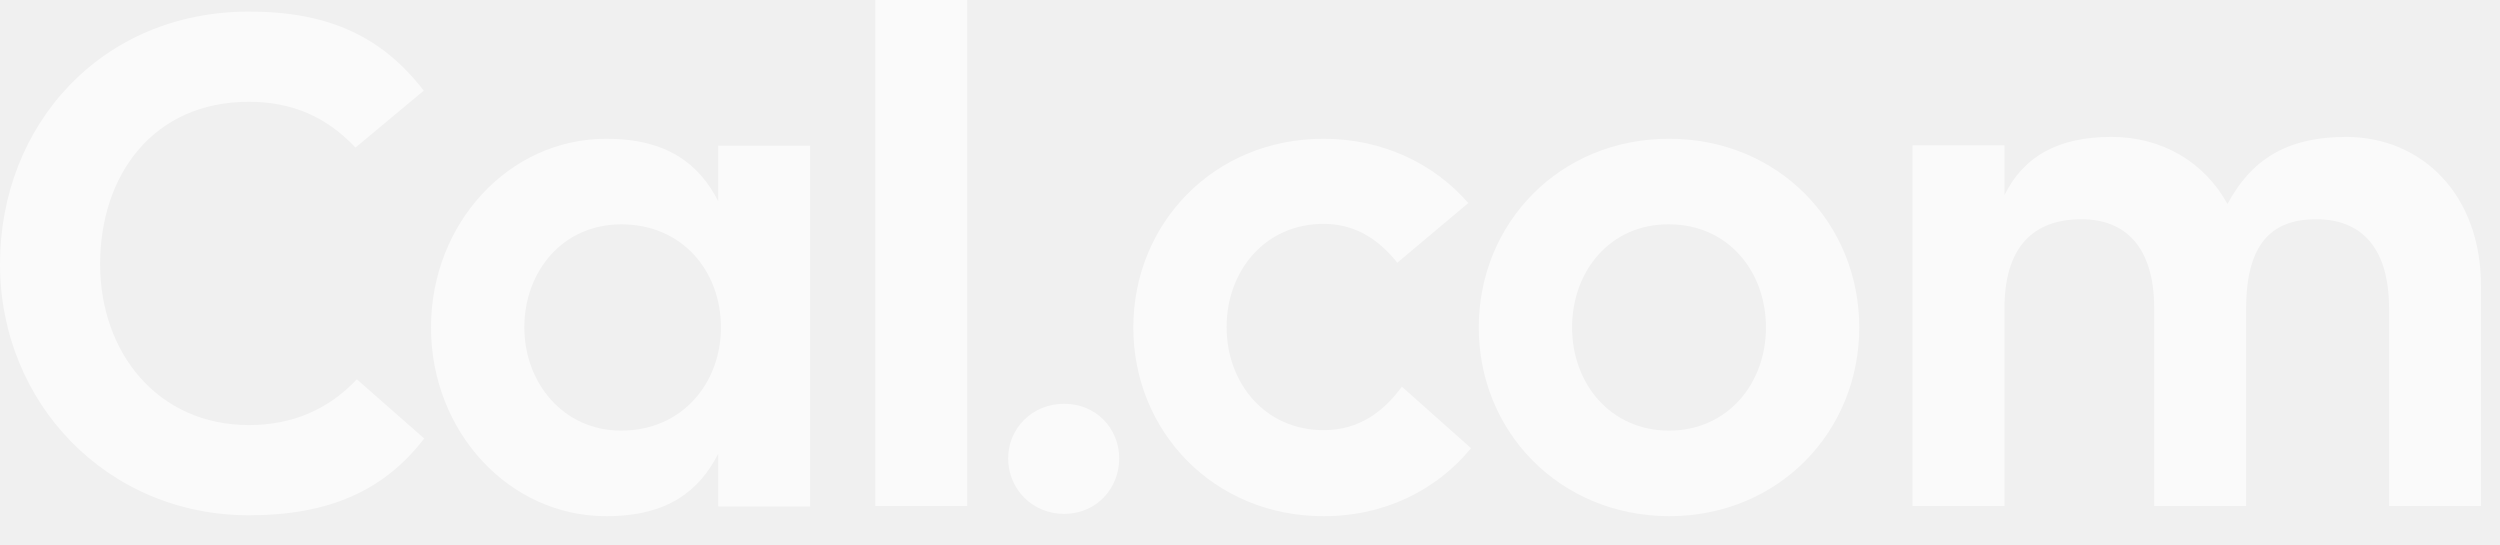
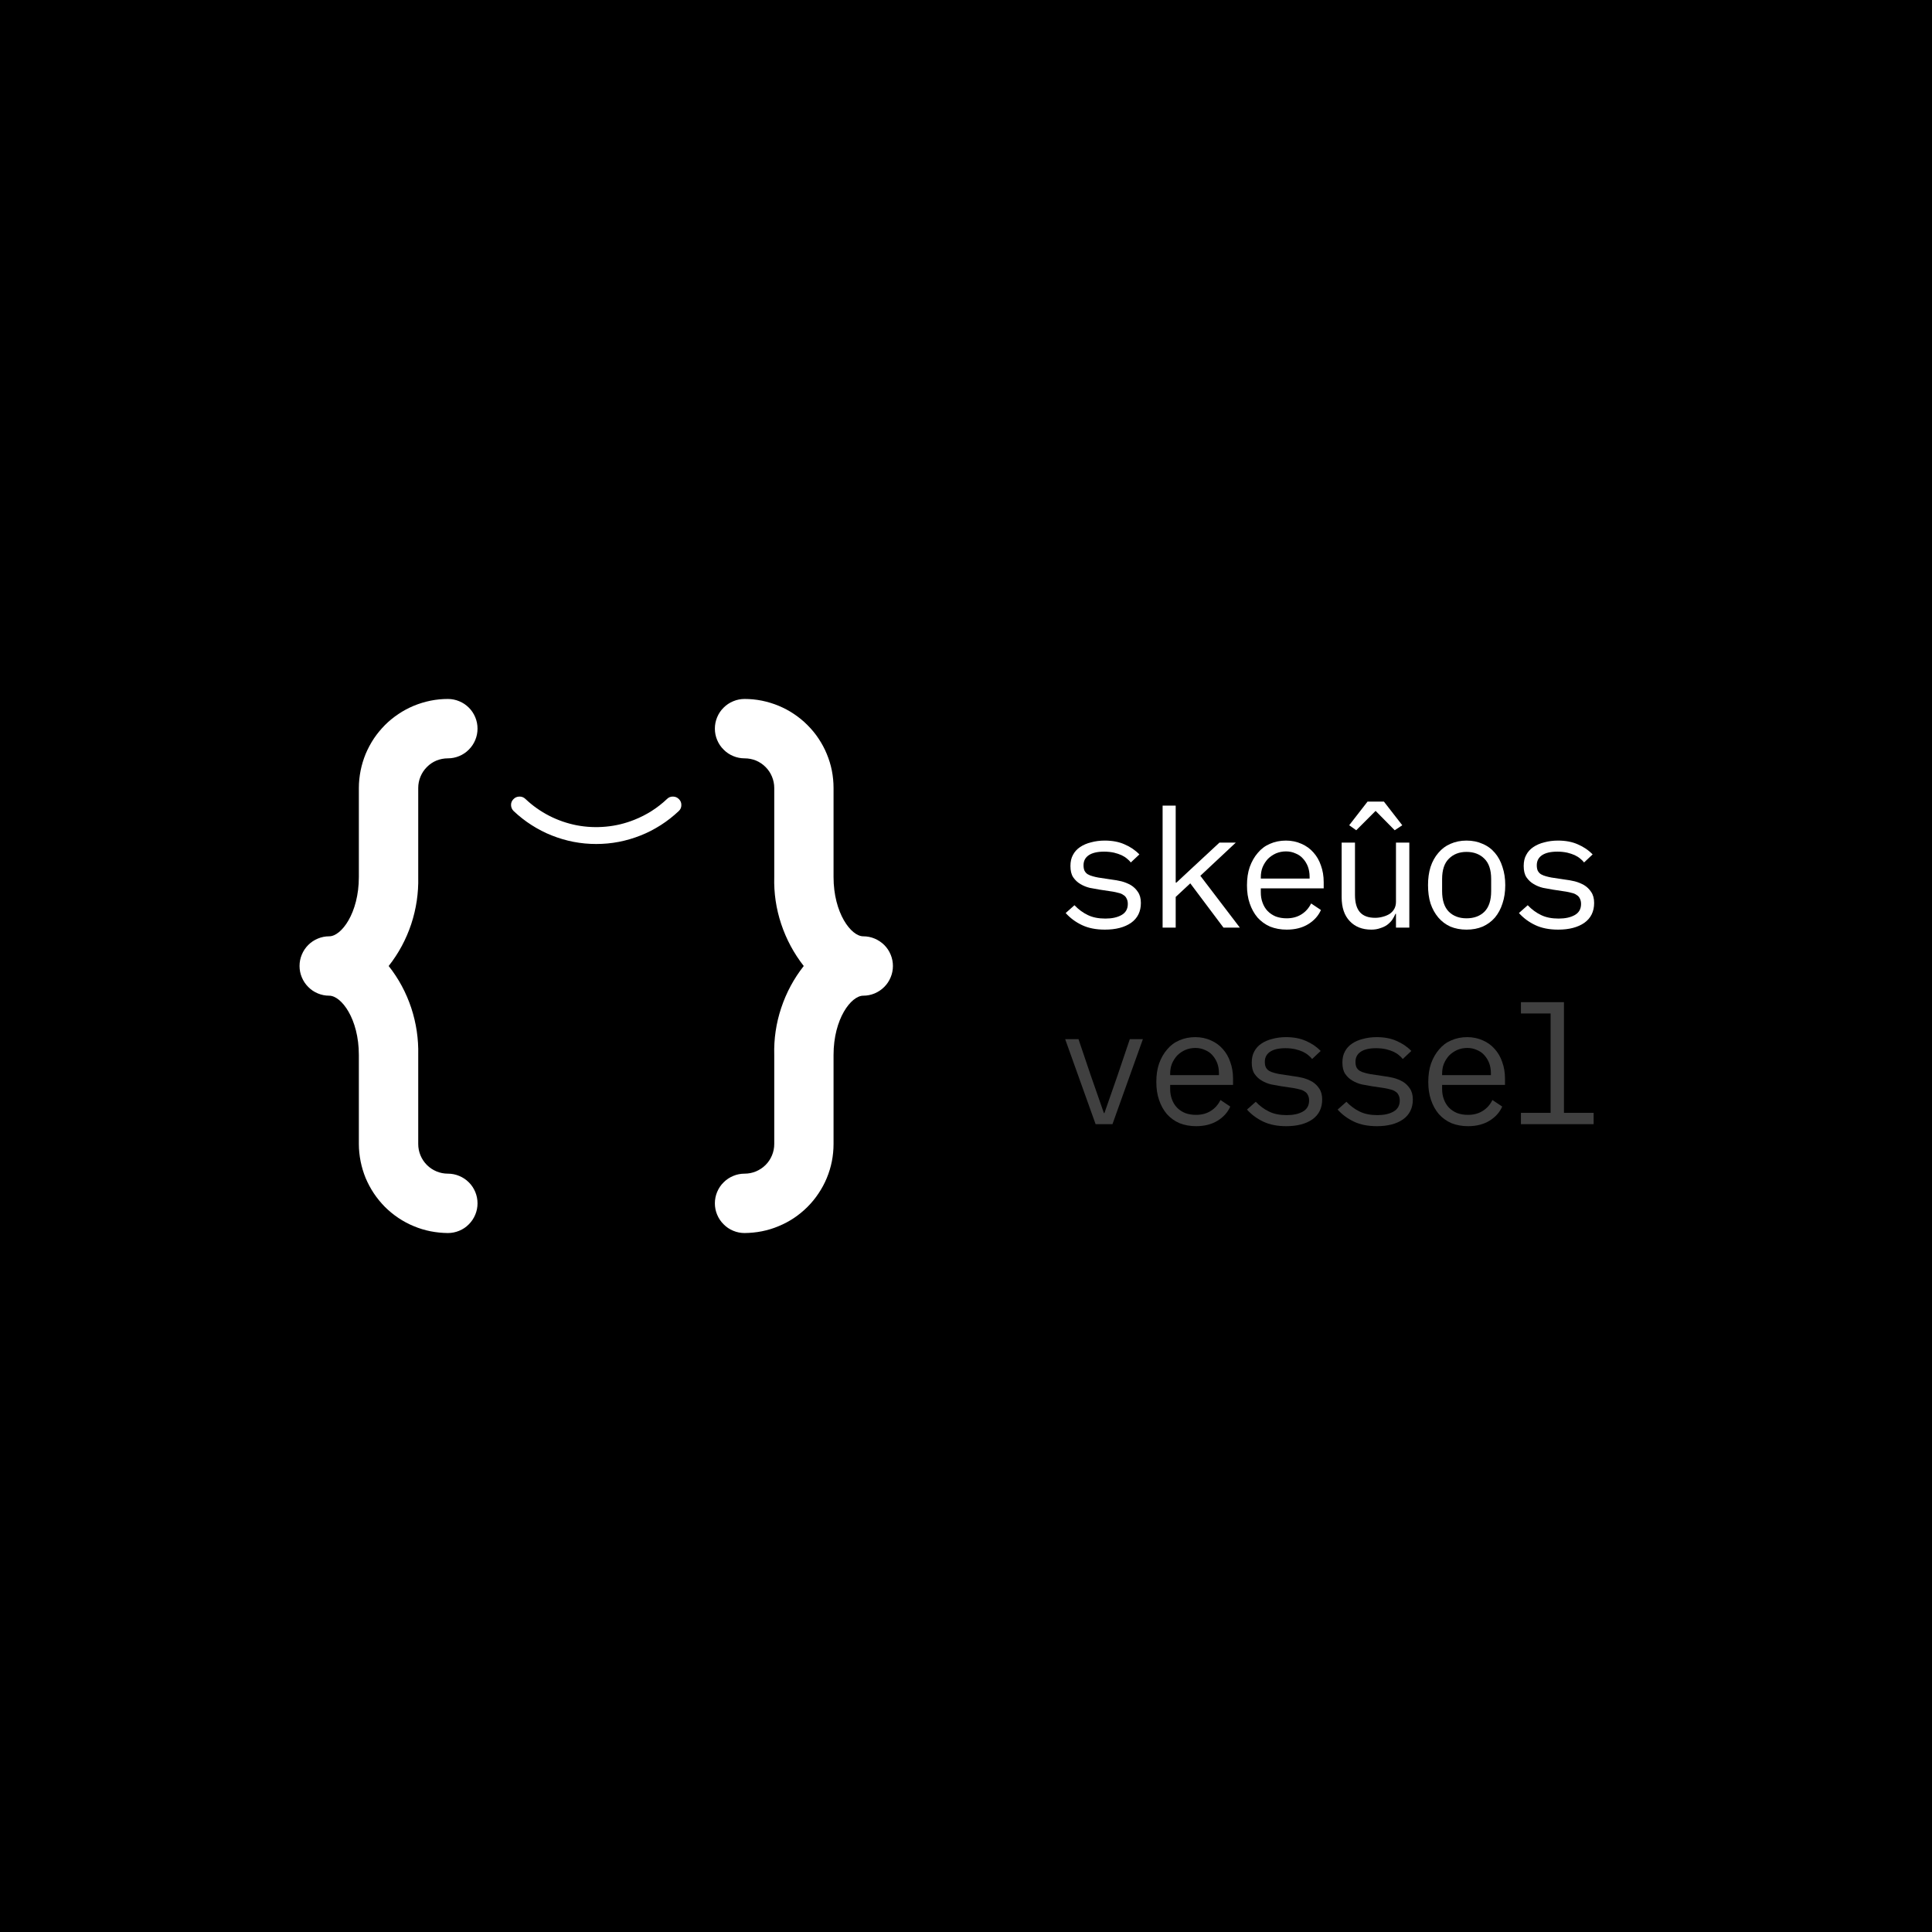
- <svg xmlns="http://www.w3.org/2000/svg" width="101" height="22" viewBox="0 0 101 22" fill="none">
-   <path d="M10.058 20.817C4.321 20.817 0 16.276 0 10.67C0 5.046 4.101 0.468 10.058 0.468C13.221 0.468 15.409 1.439 17.119 3.663L14.361 5.962C13.203 4.728 11.805 4.112 10.058 4.112C6.178 4.112 4.045 7.083 4.045 10.67C4.045 14.258 6.381 17.173 10.058 17.173C11.787 17.173 13.258 16.557 14.416 15.323L17.137 17.715C15.501 19.845 13.258 20.817 10.058 20.817Z" fill="#fafafa" />
-   <path d="M29.016 5.886H32.73V20.461H29.016V18.331C28.244 19.845 26.957 20.854 24.493 20.854C20.558 20.854 17.413 17.434 17.413 13.23C17.413 9.025 20.558 5.606 24.493 5.606C26.938 5.606 28.244 6.615 29.016 8.128V5.886ZM29.126 13.23C29.126 10.95 27.563 9.063 25.099 9.063C22.727 9.063 21.183 10.969 21.183 13.23C21.183 15.435 22.727 17.397 25.099 17.397C27.545 17.397 29.126 15.491 29.126 13.23Z" fill="#fafafa" />
-   <path d="M35.36 0H39.074V20.443H35.36V0Z" fill="#fafafa" />
-   <path d="M40.729 18.518C40.729 17.322 41.685 16.313 42.991 16.313C44.296 16.313 45.216 17.322 45.216 18.518C45.216 19.752 44.278 20.761 42.991 20.761C41.704 20.761 40.729 19.752 40.729 18.518Z" fill="#fafafa" />
-   <path d="M59.43 18.107C58.05 19.788 55.954 20.854 53.472 20.854C49.04 20.854 45.786 17.434 45.786 13.23C45.786 9.025 49.04 5.606 53.472 5.606C55.862 5.606 57.94 6.615 59.319 8.203L56.451 10.614C55.734 9.717 54.796 9.044 53.472 9.044C51.1 9.044 49.555 10.95 49.555 13.211C49.555 15.472 51.1 17.378 53.472 17.378C54.906 17.378 55.899 16.631 56.635 15.621L59.43 18.107Z" fill="#fafafa" />
-   <path d="M59.742 13.23C59.742 9.025 62.997 5.606 67.428 5.606C71.86 5.606 75.114 9.025 75.114 13.23C75.114 17.434 71.86 20.854 67.428 20.854C62.997 20.835 59.742 17.434 59.742 13.23ZM71.345 13.23C71.345 10.95 69.8 9.063 67.428 9.063C65.056 9.044 63.512 10.95 63.512 13.23C63.512 15.491 65.056 17.397 67.428 17.397C69.8 17.397 71.345 15.491 71.345 13.23Z" fill="#fafafa" />
-   <path d="M100.232 11.548V20.443H96.518V12.464C96.518 9.941 95.341 8.857 93.576 8.857C91.921 8.857 90.744 9.68 90.744 12.464V20.443H87.03V12.464C87.03 9.941 85.835 8.857 84.088 8.857C82.433 8.857 80.98 9.68 80.98 12.464V20.443H77.266V5.868H80.98V7.886C81.752 6.316 83.15 5.531 85.301 5.531C87.343 5.531 89.052 6.54 89.99 8.241C90.928 6.503 92.307 5.531 94.808 5.531C97.86 5.55 100.232 7.867 100.232 11.548Z" fill="#fafafa" />
+ <svg xmlns="http://www.w3.org/2000/svg" width="160" zoomAndPan="magnify" viewBox="0 0 120 120" height="160" preserveAspectRatio="xMidYMid meet" version="1.0">
+   <defs>
+     <filter x="0%" y="0%" width="100%" height="100%" id="3b210a8165">
+       <feColorMatrix values="0 0 0 0 1 0 0 0 0 1 0 0 0 0 1 0 0 0 1 0" color-interpolation-filters="sRGB" />
+     </filter>
+     <g />
+     <clipPath id="10132f24bd">
+       <path d="M 4.605 6.414 L 16 6.414 L 16 39.562 L 4.605 39.562 Z M 4.605 6.414 " clip-rule="nonzero" />
+     </clipPath>
+     <clipPath id="c292b6eeb1">
+       <path d="M 30 6.414 L 41.469 6.414 L 41.469 39.562 L 30 39.562 Z M 30 6.414 " clip-rule="nonzero" />
+     </clipPath>
+     <clipPath id="363bbc9c74">
+       <path d="M 17.723 12.379 L 28.348 12.379 L 28.348 16 L 17.723 16 Z M 17.723 12.379 " clip-rule="nonzero" />
+     </clipPath>
+     <clipPath id="f1ec6675cd">
+       <rect x="0" width="46" y="0" height="46" />
+     </clipPath>
+     <clipPath id="fb1c83bcb9">
+       <path d="M 29 5 L 34.602 5 L 34.602 11 L 29 11 Z M 29 5 " clip-rule="nonzero" />
+     </clipPath>
+     <clipPath id="0b163f056e">
+       <rect x="0" width="35" y="0" height="14" />
+     </clipPath>
+     <mask id="63c955db82">
+       <g filter="url(#3b210a8165)">
+         <rect x="-12" width="144" fill="#000000" y="-12" height="144" fill-opacity="0.25" />
+       </g>
+     </mask>
+     <clipPath id="8c8ece2506">
+       <path d="M 0.281 0.039 L 34.602 0.039 L 34.602 13.719 L 0.281 13.719 Z M 0.281 0.039 " clip-rule="nonzero" />
+     </clipPath>
+     <clipPath id="f826f48983">
+       <rect x="0" width="35" y="0" height="14" />
+     </clipPath>
+     <clipPath id="d89a0e2835">
+       <rect x="0" width="35" y="0" height="14" />
+     </clipPath>
+   </defs>
+   <rect x="-12" width="144" fill="#ffffff" y="-12" height="144" fill-opacity="1" />
+   <rect x="-12" width="144" fill="#000000" y="-12" height="144" fill-opacity="1" />
+   <g transform="matrix(1, 0, 0, 1, 14, 37)">
+     <g clip-path="url(#f1ec6675cd)">
+       <g clip-path="url(#10132f24bd)">
+         <path fill="#ffffff" d="M 13.82 39.586 C 13.457 39.582 13.098 39.547 12.742 39.477 C 12.383 39.406 12.039 39.301 11.703 39.16 C 11.367 39.023 11.051 38.852 10.75 38.652 C 10.445 38.449 10.168 38.219 9.91 37.965 C 9.656 37.707 9.426 37.426 9.223 37.125 C 9.023 36.824 8.852 36.504 8.711 36.172 C 8.574 35.836 8.469 35.488 8.398 35.133 C 8.328 34.777 8.289 34.418 8.289 34.055 L 8.289 28.527 C 8.289 26.277 7.199 24.844 6.449 24.844 C 6.203 24.844 5.969 24.797 5.742 24.703 C 5.516 24.609 5.316 24.477 5.145 24.301 C 4.973 24.129 4.84 23.93 4.746 23.703 C 4.652 23.48 4.605 23.242 4.605 23 C 4.605 22.754 4.652 22.52 4.746 22.293 C 4.84 22.066 4.973 21.867 5.145 21.695 C 5.316 21.523 5.516 21.391 5.742 21.297 C 5.969 21.203 6.203 21.156 6.449 21.156 C 7.199 21.156 8.289 19.719 8.289 17.473 L 8.289 11.941 C 8.289 11.578 8.328 11.219 8.398 10.863 C 8.469 10.508 8.574 10.164 8.711 9.828 C 8.852 9.492 9.023 9.176 9.223 8.871 C 9.426 8.57 9.656 8.293 9.91 8.035 C 10.168 7.777 10.445 7.551 10.75 7.348 C 11.051 7.145 11.367 6.977 11.703 6.836 C 12.039 6.699 12.383 6.594 12.742 6.52 C 13.098 6.449 13.457 6.414 13.82 6.414 C 14.062 6.414 14.297 6.461 14.523 6.555 C 14.75 6.648 14.949 6.781 15.121 6.953 C 15.293 7.125 15.426 7.324 15.52 7.551 C 15.613 7.777 15.66 8.012 15.66 8.258 C 15.66 8.5 15.613 8.738 15.52 8.961 C 15.426 9.188 15.293 9.387 15.121 9.559 C 14.949 9.734 14.75 9.867 14.523 9.961 C 14.297 10.055 14.062 10.102 13.82 10.102 C 13.574 10.102 13.34 10.148 13.113 10.238 C 12.887 10.332 12.688 10.465 12.516 10.641 C 12.344 10.812 12.211 11.012 12.117 11.238 C 12.023 11.465 11.977 11.699 11.977 11.941 L 11.977 17.473 C 12 18.473 11.855 19.445 11.543 20.395 C 11.227 21.344 10.762 22.211 10.141 23 C 10.762 23.785 11.227 24.652 11.543 25.602 C 11.855 26.551 12 27.527 11.977 28.527 L 11.977 34.055 C 11.977 34.301 12.023 34.535 12.117 34.762 C 12.211 34.988 12.344 35.188 12.516 35.359 C 12.688 35.531 12.887 35.664 13.113 35.758 C 13.34 35.852 13.574 35.898 13.82 35.898 C 14.062 35.898 14.297 35.945 14.523 36.039 C 14.75 36.133 14.949 36.266 15.121 36.438 C 15.293 36.609 15.426 36.809 15.52 37.035 C 15.613 37.262 15.66 37.496 15.66 37.742 C 15.66 37.984 15.613 38.223 15.52 38.445 C 15.426 38.672 15.293 38.871 15.121 39.043 C 14.949 39.219 14.75 39.352 14.523 39.445 C 14.297 39.539 14.062 39.586 13.82 39.586 Z M 13.82 39.586 " fill-opacity="1" fill-rule="nonzero" />
+       </g>
+       <g clip-path="url(#c292b6eeb1)">
+         <path fill="#ffffff" d="M 32.246 39.586 C 32.004 39.586 31.766 39.539 31.543 39.445 C 31.316 39.352 31.117 39.219 30.945 39.043 C 30.77 38.871 30.637 38.672 30.543 38.445 C 30.449 38.223 30.402 37.984 30.402 37.742 C 30.402 37.496 30.449 37.262 30.543 37.035 C 30.637 36.809 30.77 36.609 30.945 36.438 C 31.117 36.266 31.316 36.133 31.543 36.039 C 31.766 35.945 32.004 35.898 32.246 35.898 C 32.492 35.898 32.727 35.852 32.953 35.758 C 33.176 35.664 33.375 35.531 33.551 35.359 C 33.723 35.188 33.855 34.988 33.949 34.762 C 34.043 34.535 34.09 34.301 34.09 34.055 L 34.09 28.527 C 34.062 27.527 34.207 26.551 34.523 25.602 C 34.84 24.652 35.305 23.785 35.922 23 C 35.305 22.211 34.84 21.344 34.523 20.395 C 34.207 19.445 34.062 18.473 34.09 17.473 L 34.09 11.941 C 34.09 11.699 34.043 11.465 33.949 11.238 C 33.855 11.012 33.723 10.812 33.551 10.641 C 33.375 10.465 33.176 10.332 32.953 10.238 C 32.727 10.148 32.492 10.102 32.246 10.102 C 32.004 10.102 31.766 10.055 31.543 9.961 C 31.316 9.867 31.117 9.734 30.945 9.559 C 30.77 9.387 30.637 9.188 30.543 8.961 C 30.449 8.738 30.402 8.5 30.402 8.258 C 30.402 8.012 30.449 7.777 30.543 7.551 C 30.637 7.324 30.77 7.125 30.945 6.953 C 31.117 6.781 31.316 6.648 31.543 6.555 C 31.766 6.461 32.004 6.414 32.246 6.414 C 32.609 6.414 32.969 6.449 33.324 6.52 C 33.68 6.594 34.027 6.699 34.359 6.836 C 34.695 6.977 35.016 7.145 35.316 7.348 C 35.617 7.551 35.898 7.777 36.152 8.035 C 36.41 8.293 36.641 8.57 36.84 8.871 C 37.043 9.176 37.215 9.492 37.352 9.828 C 37.492 10.164 37.598 10.508 37.668 10.863 C 37.738 11.219 37.773 11.578 37.773 11.941 L 37.773 17.473 C 37.773 19.719 38.867 21.156 39.617 21.156 C 39.863 21.156 40.098 21.203 40.324 21.297 C 40.547 21.391 40.746 21.523 40.922 21.695 C 41.094 21.867 41.227 22.066 41.32 22.293 C 41.414 22.52 41.461 22.754 41.461 23 C 41.461 23.242 41.414 23.48 41.32 23.703 C 41.227 23.93 41.094 24.129 40.922 24.301 C 40.746 24.477 40.547 24.609 40.324 24.703 C 40.098 24.797 39.863 24.844 39.617 24.844 C 38.867 24.844 37.773 26.277 37.773 28.527 L 37.773 34.055 C 37.773 34.418 37.738 34.777 37.668 35.133 C 37.598 35.488 37.492 35.836 37.352 36.172 C 37.215 36.504 37.043 36.824 36.84 37.125 C 36.641 37.426 36.41 37.707 36.152 37.965 C 35.898 38.219 35.617 38.449 35.316 38.652 C 35.016 38.852 34.695 39.023 34.359 39.16 C 34.027 39.301 33.68 39.406 33.324 39.477 C 32.969 39.547 32.609 39.582 32.246 39.586 Z M 32.246 39.586 " fill-opacity="1" fill-rule="nonzero" />
+       </g>
+       <g clip-path="url(#363bbc9c74)">
+         <path fill="#ffffff" d="M 17.902 13.375 C 17.801 13.273 17.746 13.152 17.742 13.008 C 17.738 12.863 17.789 12.738 17.891 12.637 C 17.992 12.531 18.113 12.48 18.262 12.477 C 18.406 12.473 18.531 12.523 18.637 12.625 C 19.078 13.043 19.57 13.391 20.117 13.672 C 20.66 13.949 21.23 14.145 21.828 14.262 C 22.43 14.375 23.031 14.402 23.641 14.344 C 24.246 14.289 24.836 14.145 25.402 13.918 C 26.16 13.617 26.836 13.188 27.43 12.625 C 27.531 12.523 27.656 12.473 27.805 12.477 C 27.949 12.48 28.07 12.531 28.172 12.637 C 28.273 12.738 28.324 12.863 28.32 13.008 C 28.32 13.152 28.266 13.277 28.16 13.375 C 27.816 13.699 27.445 13.992 27.047 14.246 C 26.648 14.5 26.23 14.719 25.793 14.891 C 25.352 15.066 24.902 15.199 24.438 15.289 C 23.973 15.379 23.504 15.422 23.031 15.422 C 22.559 15.422 22.09 15.379 21.625 15.289 C 21.16 15.199 20.711 15.066 20.27 14.891 C 19.832 14.719 19.414 14.5 19.016 14.246 C 18.617 13.992 18.246 13.699 17.902 13.375 Z M 17.902 13.375 " fill-opacity="1" fill-rule="nonzero" />
+       </g>
+     </g>
+   </g>
+   <g transform="matrix(1, 0, 0, 1, 65, 47)">
+     <g clip-path="url(#0b163f056e)">
+       <g fill="#ffffff" fill-opacity="1">
+         <g transform="translate(0.503126, 10.616)">
+           <g>
+             <path d="M 3.125 0.125 C 2.57 0.125 2.098 0.031 1.703 -0.156 C 1.305 -0.344 0.969 -0.594 0.688 -0.906 L 1.234 -1.391 C 1.484 -1.129 1.758 -0.926 2.062 -0.781 C 2.363 -0.633 2.727 -0.562 3.156 -0.562 C 3.562 -0.562 3.895 -0.633 4.156 -0.781 C 4.414 -0.926 4.547 -1.156 4.547 -1.469 C 4.547 -1.602 4.52 -1.719 4.469 -1.812 C 4.426 -1.906 4.359 -1.977 4.266 -2.031 C 4.18 -2.094 4.082 -2.133 3.969 -2.156 C 3.863 -2.188 3.75 -2.211 3.625 -2.234 L 2.797 -2.359 C 2.609 -2.391 2.406 -2.426 2.188 -2.469 C 1.977 -2.52 1.785 -2.598 1.609 -2.703 C 1.43 -2.805 1.281 -2.945 1.156 -3.125 C 1.039 -3.301 0.984 -3.535 0.984 -3.828 C 0.984 -4.098 1.035 -4.328 1.141 -4.516 C 1.242 -4.711 1.391 -4.875 1.578 -5 C 1.773 -5.133 2.004 -5.234 2.266 -5.297 C 2.523 -5.367 2.805 -5.406 3.109 -5.406 C 3.586 -5.406 4 -5.328 4.344 -5.172 C 4.695 -5.023 5.004 -4.816 5.266 -4.547 L 4.734 -4.047 C 4.672 -4.129 4.594 -4.207 4.5 -4.281 C 4.406 -4.363 4.289 -4.438 4.156 -4.5 C 4.02 -4.562 3.863 -4.613 3.688 -4.656 C 3.508 -4.695 3.305 -4.719 3.078 -4.719 C 2.66 -4.719 2.344 -4.645 2.125 -4.5 C 1.906 -4.352 1.797 -4.145 1.797 -3.875 C 1.797 -3.738 1.816 -3.625 1.859 -3.531 C 1.91 -3.438 1.977 -3.363 2.062 -3.312 C 2.156 -3.258 2.258 -3.219 2.375 -3.188 C 2.488 -3.156 2.602 -3.129 2.719 -3.109 L 3.547 -2.984 C 3.742 -2.961 3.945 -2.926 4.156 -2.875 C 4.363 -2.82 4.555 -2.742 4.734 -2.641 C 4.91 -2.535 5.055 -2.395 5.172 -2.219 C 5.297 -2.039 5.359 -1.812 5.359 -1.531 C 5.359 -1 5.156 -0.586 4.75 -0.297 C 4.344 -0.016 3.801 0.125 3.125 0.125 Z M 3.125 0.125 " />
+           </g>
+         </g>
+       </g>
+       <g fill="#ffffff" fill-opacity="1">
+         <g transform="translate(6.133615, 10.616)">
+           <g>
+             <path d="M 1.078 -7.578 L 1.891 -7.578 L 1.891 -2.797 L 1.938 -2.797 L 2.859 -3.656 L 4.609 -5.281 L 5.625 -5.281 L 3.422 -3.219 L 5.875 0 L 4.859 0 L 2.797 -2.75 L 1.891 -1.906 L 1.891 0 L 1.078 0 Z M 1.078 -7.578 " />
+           </g>
+         </g>
+       </g>
+       <g fill="#ffffff" fill-opacity="1">
+         <g transform="translate(11.7641, 10.616)">
+           <g>
+             <path d="M 3.156 0.125 C 2.781 0.125 2.438 0.062 2.125 -0.062 C 1.82 -0.195 1.562 -0.383 1.344 -0.625 C 1.133 -0.875 0.973 -1.164 0.859 -1.5 C 0.742 -1.832 0.688 -2.207 0.688 -2.625 C 0.688 -3.051 0.742 -3.43 0.859 -3.766 C 0.984 -4.109 1.148 -4.398 1.359 -4.641 C 1.566 -4.891 1.816 -5.078 2.109 -5.203 C 2.41 -5.336 2.742 -5.406 3.109 -5.406 C 3.461 -5.406 3.785 -5.336 4.078 -5.203 C 4.367 -5.078 4.613 -4.898 4.812 -4.672 C 5.02 -4.441 5.176 -4.172 5.281 -3.859 C 5.395 -3.547 5.453 -3.203 5.453 -2.828 L 5.453 -2.438 L 1.547 -2.438 L 1.547 -2.188 C 1.547 -1.957 1.582 -1.742 1.656 -1.547 C 1.727 -1.348 1.832 -1.176 1.969 -1.031 C 2.113 -0.883 2.285 -0.77 2.484 -0.688 C 2.691 -0.613 2.914 -0.578 3.156 -0.578 C 3.508 -0.578 3.816 -0.66 4.078 -0.828 C 4.336 -0.992 4.535 -1.219 4.672 -1.5 L 5.281 -1.094 C 5.125 -0.738 4.863 -0.445 4.5 -0.219 C 4.133 0.008 3.688 0.125 3.156 0.125 Z M 3.109 -4.734 C 2.891 -4.734 2.68 -4.691 2.484 -4.609 C 2.297 -4.523 2.129 -4.41 1.984 -4.266 C 1.848 -4.117 1.738 -3.945 1.656 -3.75 C 1.582 -3.562 1.547 -3.352 1.547 -3.125 L 1.547 -3.047 L 4.578 -3.047 L 4.578 -3.156 C 4.578 -3.395 4.539 -3.609 4.469 -3.797 C 4.395 -3.984 4.297 -4.145 4.172 -4.281 C 4.047 -4.426 3.891 -4.535 3.703 -4.609 C 3.523 -4.691 3.328 -4.734 3.109 -4.734 Z M 3.109 -4.734 " />
+           </g>
+         </g>
+       </g>
+       <g fill="#ffffff" fill-opacity="1">
+         <g transform="translate(17.39459, 10.616)">
+           <g>
+             <path d="M 4.312 -0.859 L 4.281 -0.859 C 4.227 -0.734 4.16 -0.609 4.078 -0.484 C 3.992 -0.367 3.891 -0.266 3.766 -0.172 C 3.648 -0.086 3.508 -0.02 3.344 0.031 C 3.176 0.094 2.988 0.125 2.781 0.125 C 2.219 0.125 1.77 -0.051 1.438 -0.406 C 1.102 -0.758 0.938 -1.254 0.938 -1.891 L 0.938 -5.281 L 1.766 -5.281 L 1.766 -2.031 C 1.766 -1.551 1.867 -1.191 2.078 -0.953 C 2.285 -0.723 2.598 -0.609 3.016 -0.609 C 3.172 -0.609 3.328 -0.629 3.484 -0.672 C 3.641 -0.711 3.781 -0.77 3.906 -0.844 C 4.031 -0.926 4.129 -1.031 4.203 -1.156 C 4.273 -1.281 4.312 -1.43 4.312 -1.609 L 4.312 -5.281 L 5.141 -5.281 L 5.141 0 L 4.312 0 Z M 3.562 -7.828 L 4.703 -6.359 L 4.234 -6.047 L 3.047 -7.25 L 1.844 -6.047 L 1.406 -6.359 L 2.547 -7.828 Z M 3.562 -7.828 " />
+           </g>
+         </g>
+       </g>
+       <g fill="#ffffff" fill-opacity="1">
+         <g transform="translate(23.02508, 10.616)">
+           <g>
+             <path d="M 3.062 0.125 C 2.695 0.125 2.363 0.062 2.062 -0.062 C 1.77 -0.195 1.52 -0.383 1.312 -0.625 C 1.102 -0.875 0.941 -1.164 0.828 -1.5 C 0.723 -1.832 0.672 -2.211 0.672 -2.641 C 0.672 -3.055 0.723 -3.43 0.828 -3.766 C 0.941 -4.109 1.102 -4.398 1.312 -4.641 C 1.52 -4.891 1.77 -5.078 2.062 -5.203 C 2.363 -5.336 2.695 -5.406 3.062 -5.406 C 3.438 -5.406 3.77 -5.336 4.062 -5.203 C 4.363 -5.078 4.617 -4.891 4.828 -4.641 C 5.035 -4.398 5.191 -4.109 5.297 -3.766 C 5.41 -3.43 5.469 -3.055 5.469 -2.641 C 5.469 -2.211 5.41 -1.832 5.297 -1.5 C 5.191 -1.164 5.035 -0.875 4.828 -0.625 C 4.617 -0.383 4.363 -0.195 4.062 -0.062 C 3.77 0.062 3.438 0.125 3.062 0.125 Z M 3.062 -0.578 C 3.52 -0.578 3.891 -0.711 4.172 -0.984 C 4.453 -1.266 4.594 -1.691 4.594 -2.266 L 4.594 -3.016 C 4.594 -3.586 4.453 -4.008 4.172 -4.281 C 3.891 -4.562 3.52 -4.703 3.062 -4.703 C 2.613 -4.703 2.25 -4.562 1.969 -4.281 C 1.688 -4.008 1.547 -3.586 1.547 -3.016 L 1.547 -2.266 C 1.547 -1.691 1.688 -1.266 1.969 -0.984 C 2.25 -0.711 2.613 -0.578 3.062 -0.578 Z M 3.062 -0.578 " />
+           </g>
+         </g>
+       </g>
+       <g clip-path="url(#fb1c83bcb9)">
+         <g fill="#ffffff" fill-opacity="1">
+           <g transform="translate(28.65557, 10.616)">
+             <g>
+               <path d="M 3.125 0.125 C 2.57 0.125 2.098 0.031 1.703 -0.156 C 1.305 -0.344 0.969 -0.594 0.688 -0.906 L 1.234 -1.391 C 1.484 -1.129 1.758 -0.926 2.062 -0.781 C 2.363 -0.633 2.727 -0.562 3.156 -0.562 C 3.562 -0.562 3.895 -0.633 4.156 -0.781 C 4.414 -0.926 4.547 -1.156 4.547 -1.469 C 4.547 -1.602 4.52 -1.719 4.469 -1.812 C 4.426 -1.906 4.359 -1.977 4.266 -2.031 C 4.18 -2.094 4.082 -2.133 3.969 -2.156 C 3.863 -2.188 3.75 -2.211 3.625 -2.234 L 2.797 -2.359 C 2.609 -2.391 2.406 -2.426 2.188 -2.469 C 1.977 -2.52 1.785 -2.598 1.609 -2.703 C 1.43 -2.805 1.281 -2.945 1.156 -3.125 C 1.039 -3.301 0.984 -3.535 0.984 -3.828 C 0.984 -4.098 1.035 -4.328 1.141 -4.516 C 1.242 -4.711 1.391 -4.875 1.578 -5 C 1.773 -5.133 2.004 -5.234 2.266 -5.297 C 2.523 -5.367 2.805 -5.406 3.109 -5.406 C 3.586 -5.406 4 -5.328 4.344 -5.172 C 4.695 -5.023 5.004 -4.816 5.266 -4.547 L 4.734 -4.047 C 4.672 -4.129 4.594 -4.207 4.5 -4.281 C 4.406 -4.363 4.289 -4.438 4.156 -4.5 C 4.02 -4.562 3.863 -4.613 3.688 -4.656 C 3.508 -4.695 3.305 -4.719 3.078 -4.719 C 2.66 -4.719 2.344 -4.645 2.125 -4.5 C 1.906 -4.352 1.797 -4.145 1.797 -3.875 C 1.797 -3.738 1.816 -3.625 1.859 -3.531 C 1.91 -3.438 1.977 -3.363 2.062 -3.312 C 2.156 -3.258 2.258 -3.219 2.375 -3.188 C 2.488 -3.156 2.602 -3.129 2.719 -3.109 L 3.547 -2.984 C 3.742 -2.961 3.945 -2.926 4.156 -2.875 C 4.363 -2.82 4.555 -2.742 4.734 -2.641 C 4.91 -2.535 5.055 -2.395 5.172 -2.219 C 5.297 -2.039 5.359 -1.812 5.359 -1.531 C 5.359 -1 5.156 -0.586 4.75 -0.297 C 4.344 -0.016 3.801 0.125 3.125 0.125 Z M 3.125 0.125 " />
+             </g>
+           </g>
+         </g>
+       </g>
+     </g>
+   </g>
+   <g mask="url(#63c955db82)">
+     <g transform="matrix(1, 0, 0, 1, 65, 59)">
+       <g clip-path="url(#d89a0e2835)">
+         <g clip-path="url(#8c8ece2506)">
+           <g>
+             <g clip-path="url(#f826f48983)">
+               <g fill="#ffffff" fill-opacity="1">
+                 <g transform="translate(0.503126, 10.824)">
+                   <g>
+                     <path d="M 2.547 0 L 0.656 -5.281 L 1.484 -5.281 L 2.234 -3.062 L 3.062 -0.688 L 3.094 -0.688 L 3.922 -3.062 L 4.672 -5.281 L 5.484 -5.281 L 3.594 0 Z M 2.547 0 " />
+                   </g>
+                 </g>
+               </g>
+               <g fill="#ffffff" fill-opacity="1">
+                 <g transform="translate(6.133615, 10.824)">
+                   <g>
+                     <path d="M 3.156 0.125 C 2.781 0.125 2.438 0.062 2.125 -0.062 C 1.82 -0.195 1.562 -0.383 1.344 -0.625 C 1.133 -0.875 0.973 -1.164 0.859 -1.5 C 0.742 -1.832 0.688 -2.207 0.688 -2.625 C 0.688 -3.051 0.742 -3.43 0.859 -3.766 C 0.984 -4.109 1.148 -4.398 1.359 -4.641 C 1.566 -4.891 1.816 -5.078 2.109 -5.203 C 2.41 -5.336 2.742 -5.406 3.109 -5.406 C 3.461 -5.406 3.785 -5.336 4.078 -5.203 C 4.367 -5.078 4.613 -4.898 4.812 -4.672 C 5.02 -4.441 5.176 -4.172 5.281 -3.859 C 5.395 -3.547 5.453 -3.203 5.453 -2.828 L 5.453 -2.438 L 1.547 -2.438 L 1.547 -2.188 C 1.547 -1.957 1.582 -1.742 1.656 -1.547 C 1.727 -1.348 1.832 -1.176 1.969 -1.031 C 2.113 -0.883 2.285 -0.77 2.484 -0.688 C 2.691 -0.613 2.914 -0.578 3.156 -0.578 C 3.508 -0.578 3.816 -0.66 4.078 -0.828 C 4.336 -0.992 4.535 -1.219 4.672 -1.5 L 5.281 -1.094 C 5.125 -0.738 4.863 -0.445 4.5 -0.219 C 4.133 0.008 3.688 0.125 3.156 0.125 Z M 3.109 -4.734 C 2.891 -4.734 2.68 -4.691 2.484 -4.609 C 2.297 -4.523 2.129 -4.41 1.984 -4.266 C 1.848 -4.117 1.738 -3.945 1.656 -3.75 C 1.582 -3.562 1.547 -3.352 1.547 -3.125 L 1.547 -3.047 L 4.578 -3.047 L 4.578 -3.156 C 4.578 -3.395 4.539 -3.609 4.469 -3.797 C 4.395 -3.984 4.297 -4.145 4.172 -4.281 C 4.047 -4.426 3.891 -4.535 3.703 -4.609 C 3.523 -4.691 3.328 -4.734 3.109 -4.734 Z M 3.109 -4.734 " />
+                   </g>
+                 </g>
+               </g>
+               <g fill="#ffffff" fill-opacity="1">
+                 <g transform="translate(11.7641, 10.824)">
+                   <g>
+                     <path d="M 3.125 0.125 C 2.57 0.125 2.098 0.031 1.703 -0.156 C 1.305 -0.344 0.969 -0.594 0.688 -0.906 L 1.234 -1.391 C 1.484 -1.129 1.758 -0.926 2.062 -0.781 C 2.363 -0.633 2.727 -0.562 3.156 -0.562 C 3.562 -0.562 3.895 -0.633 4.156 -0.781 C 4.414 -0.926 4.547 -1.156 4.547 -1.469 C 4.547 -1.602 4.52 -1.719 4.469 -1.812 C 4.426 -1.906 4.359 -1.977 4.266 -2.031 C 4.18 -2.094 4.082 -2.133 3.969 -2.156 C 3.863 -2.188 3.75 -2.211 3.625 -2.234 L 2.797 -2.359 C 2.609 -2.391 2.406 -2.426 2.188 -2.469 C 1.977 -2.52 1.785 -2.598 1.609 -2.703 C 1.43 -2.805 1.281 -2.945 1.156 -3.125 C 1.039 -3.301 0.984 -3.535 0.984 -3.828 C 0.984 -4.098 1.035 -4.328 1.141 -4.516 C 1.242 -4.711 1.391 -4.875 1.578 -5 C 1.773 -5.133 2.004 -5.234 2.266 -5.297 C 2.523 -5.367 2.805 -5.406 3.109 -5.406 C 3.586 -5.406 4 -5.328 4.344 -5.172 C 4.695 -5.023 5.004 -4.816 5.266 -4.547 L 4.734 -4.047 C 4.672 -4.129 4.594 -4.207 4.5 -4.281 C 4.406 -4.363 4.289 -4.438 4.156 -4.5 C 4.02 -4.562 3.863 -4.613 3.688 -4.656 C 3.508 -4.695 3.305 -4.719 3.078 -4.719 C 2.66 -4.719 2.344 -4.645 2.125 -4.5 C 1.906 -4.352 1.797 -4.145 1.797 -3.875 C 1.797 -3.738 1.816 -3.625 1.859 -3.531 C 1.91 -3.438 1.977 -3.363 2.062 -3.312 C 2.156 -3.258 2.258 -3.219 2.375 -3.188 C 2.488 -3.156 2.602 -3.129 2.719 -3.109 L 3.547 -2.984 C 3.742 -2.961 3.945 -2.926 4.156 -2.875 C 4.363 -2.82 4.555 -2.742 4.734 -2.641 C 4.91 -2.535 5.055 -2.395 5.172 -2.219 C 5.297 -2.039 5.359 -1.812 5.359 -1.531 C 5.359 -1 5.156 -0.586 4.75 -0.297 C 4.344 -0.016 3.801 0.125 3.125 0.125 Z M 3.125 0.125 " />
+                   </g>
+                 </g>
+               </g>
+               <g fill="#ffffff" fill-opacity="1">
+                 <g transform="translate(17.39459, 10.824)">
+                   <g>
+                     <path d="M 3.125 0.125 C 2.57 0.125 2.098 0.031 1.703 -0.156 C 1.305 -0.344 0.969 -0.594 0.688 -0.906 L 1.234 -1.391 C 1.484 -1.129 1.758 -0.926 2.062 -0.781 C 2.363 -0.633 2.727 -0.562 3.156 -0.562 C 3.562 -0.562 3.895 -0.633 4.156 -0.781 C 4.414 -0.926 4.547 -1.156 4.547 -1.469 C 4.547 -1.602 4.52 -1.719 4.469 -1.812 C 4.426 -1.906 4.359 -1.977 4.266 -2.031 C 4.18 -2.094 4.082 -2.133 3.969 -2.156 C 3.863 -2.188 3.75 -2.211 3.625 -2.234 L 2.797 -2.359 C 2.609 -2.391 2.406 -2.426 2.188 -2.469 C 1.977 -2.52 1.785 -2.598 1.609 -2.703 C 1.43 -2.805 1.281 -2.945 1.156 -3.125 C 1.039 -3.301 0.984 -3.535 0.984 -3.828 C 0.984 -4.098 1.035 -4.328 1.141 -4.516 C 1.242 -4.711 1.391 -4.875 1.578 -5 C 1.773 -5.133 2.004 -5.234 2.266 -5.297 C 2.523 -5.367 2.805 -5.406 3.109 -5.406 C 3.586 -5.406 4 -5.328 4.344 -5.172 C 4.695 -5.023 5.004 -4.816 5.266 -4.547 L 4.734 -4.047 C 4.672 -4.129 4.594 -4.207 4.5 -4.281 C 4.406 -4.363 4.289 -4.438 4.156 -4.5 C 4.02 -4.562 3.863 -4.613 3.688 -4.656 C 3.508 -4.695 3.305 -4.719 3.078 -4.719 C 2.66 -4.719 2.344 -4.645 2.125 -4.5 C 1.906 -4.352 1.797 -4.145 1.797 -3.875 C 1.797 -3.738 1.816 -3.625 1.859 -3.531 C 1.91 -3.438 1.977 -3.363 2.062 -3.312 C 2.156 -3.258 2.258 -3.219 2.375 -3.188 C 2.488 -3.156 2.602 -3.129 2.719 -3.109 L 3.547 -2.984 C 3.742 -2.961 3.945 -2.926 4.156 -2.875 C 4.363 -2.82 4.555 -2.742 4.734 -2.641 C 4.91 -2.535 5.055 -2.395 5.172 -2.219 C 5.297 -2.039 5.359 -1.812 5.359 -1.531 C 5.359 -1 5.156 -0.586 4.75 -0.297 C 4.344 -0.016 3.801 0.125 3.125 0.125 Z M 3.125 0.125 " />
+                   </g>
+                 </g>
+               </g>
+               <g fill="#ffffff" fill-opacity="1">
+                 <g transform="translate(23.02508, 10.824)">
+                   <g>
+                     <path d="M 3.156 0.125 C 2.781 0.125 2.438 0.062 2.125 -0.062 C 1.82 -0.195 1.562 -0.383 1.344 -0.625 C 1.133 -0.875 0.973 -1.164 0.859 -1.5 C 0.742 -1.832 0.688 -2.207 0.688 -2.625 C 0.688 -3.051 0.742 -3.43 0.859 -3.766 C 0.984 -4.109 1.148 -4.398 1.359 -4.641 C 1.566 -4.891 1.816 -5.078 2.109 -5.203 C 2.41 -5.336 2.742 -5.406 3.109 -5.406 C 3.461 -5.406 3.785 -5.336 4.078 -5.203 C 4.367 -5.078 4.613 -4.898 4.812 -4.672 C 5.02 -4.441 5.176 -4.172 5.281 -3.859 C 5.395 -3.547 5.453 -3.203 5.453 -2.828 L 5.453 -2.438 L 1.547 -2.438 L 1.547 -2.188 C 1.547 -1.957 1.582 -1.742 1.656 -1.547 C 1.727 -1.348 1.832 -1.176 1.969 -1.031 C 2.113 -0.883 2.285 -0.77 2.484 -0.688 C 2.691 -0.613 2.914 -0.578 3.156 -0.578 C 3.508 -0.578 3.816 -0.66 4.078 -0.828 C 4.336 -0.992 4.535 -1.219 4.672 -1.5 L 5.281 -1.094 C 5.125 -0.738 4.863 -0.445 4.5 -0.219 C 4.133 0.008 3.688 0.125 3.156 0.125 Z M 3.109 -4.734 C 2.891 -4.734 2.68 -4.691 2.484 -4.609 C 2.297 -4.523 2.129 -4.41 1.984 -4.266 C 1.848 -4.117 1.738 -3.945 1.656 -3.75 C 1.582 -3.562 1.547 -3.352 1.547 -3.125 L 1.547 -3.047 L 4.578 -3.047 L 4.578 -3.156 C 4.578 -3.395 4.539 -3.609 4.469 -3.797 C 4.395 -3.984 4.297 -4.145 4.172 -4.281 C 4.047 -4.426 3.891 -4.535 3.703 -4.609 C 3.523 -4.691 3.328 -4.734 3.109 -4.734 Z M 3.109 -4.734 " />
+                   </g>
+                 </g>
+               </g>
+               <g fill="#ffffff" fill-opacity="1">
+                 <g transform="translate(28.65557, 10.824)">
+                   <g>
+                     <path d="M 0.812 -0.703 L 2.656 -0.703 L 2.656 -6.875 L 0.812 -6.875 L 0.812 -7.578 L 3.484 -7.578 L 3.484 -0.703 L 5.328 -0.703 L 5.328 0 L 0.812 0 Z M 0.812 -0.703 " />
+                   </g>
+                 </g>
+               </g>
+             </g>
+           </g>
+         </g>
+       </g>
+     </g>
+   </g>
</svg>
